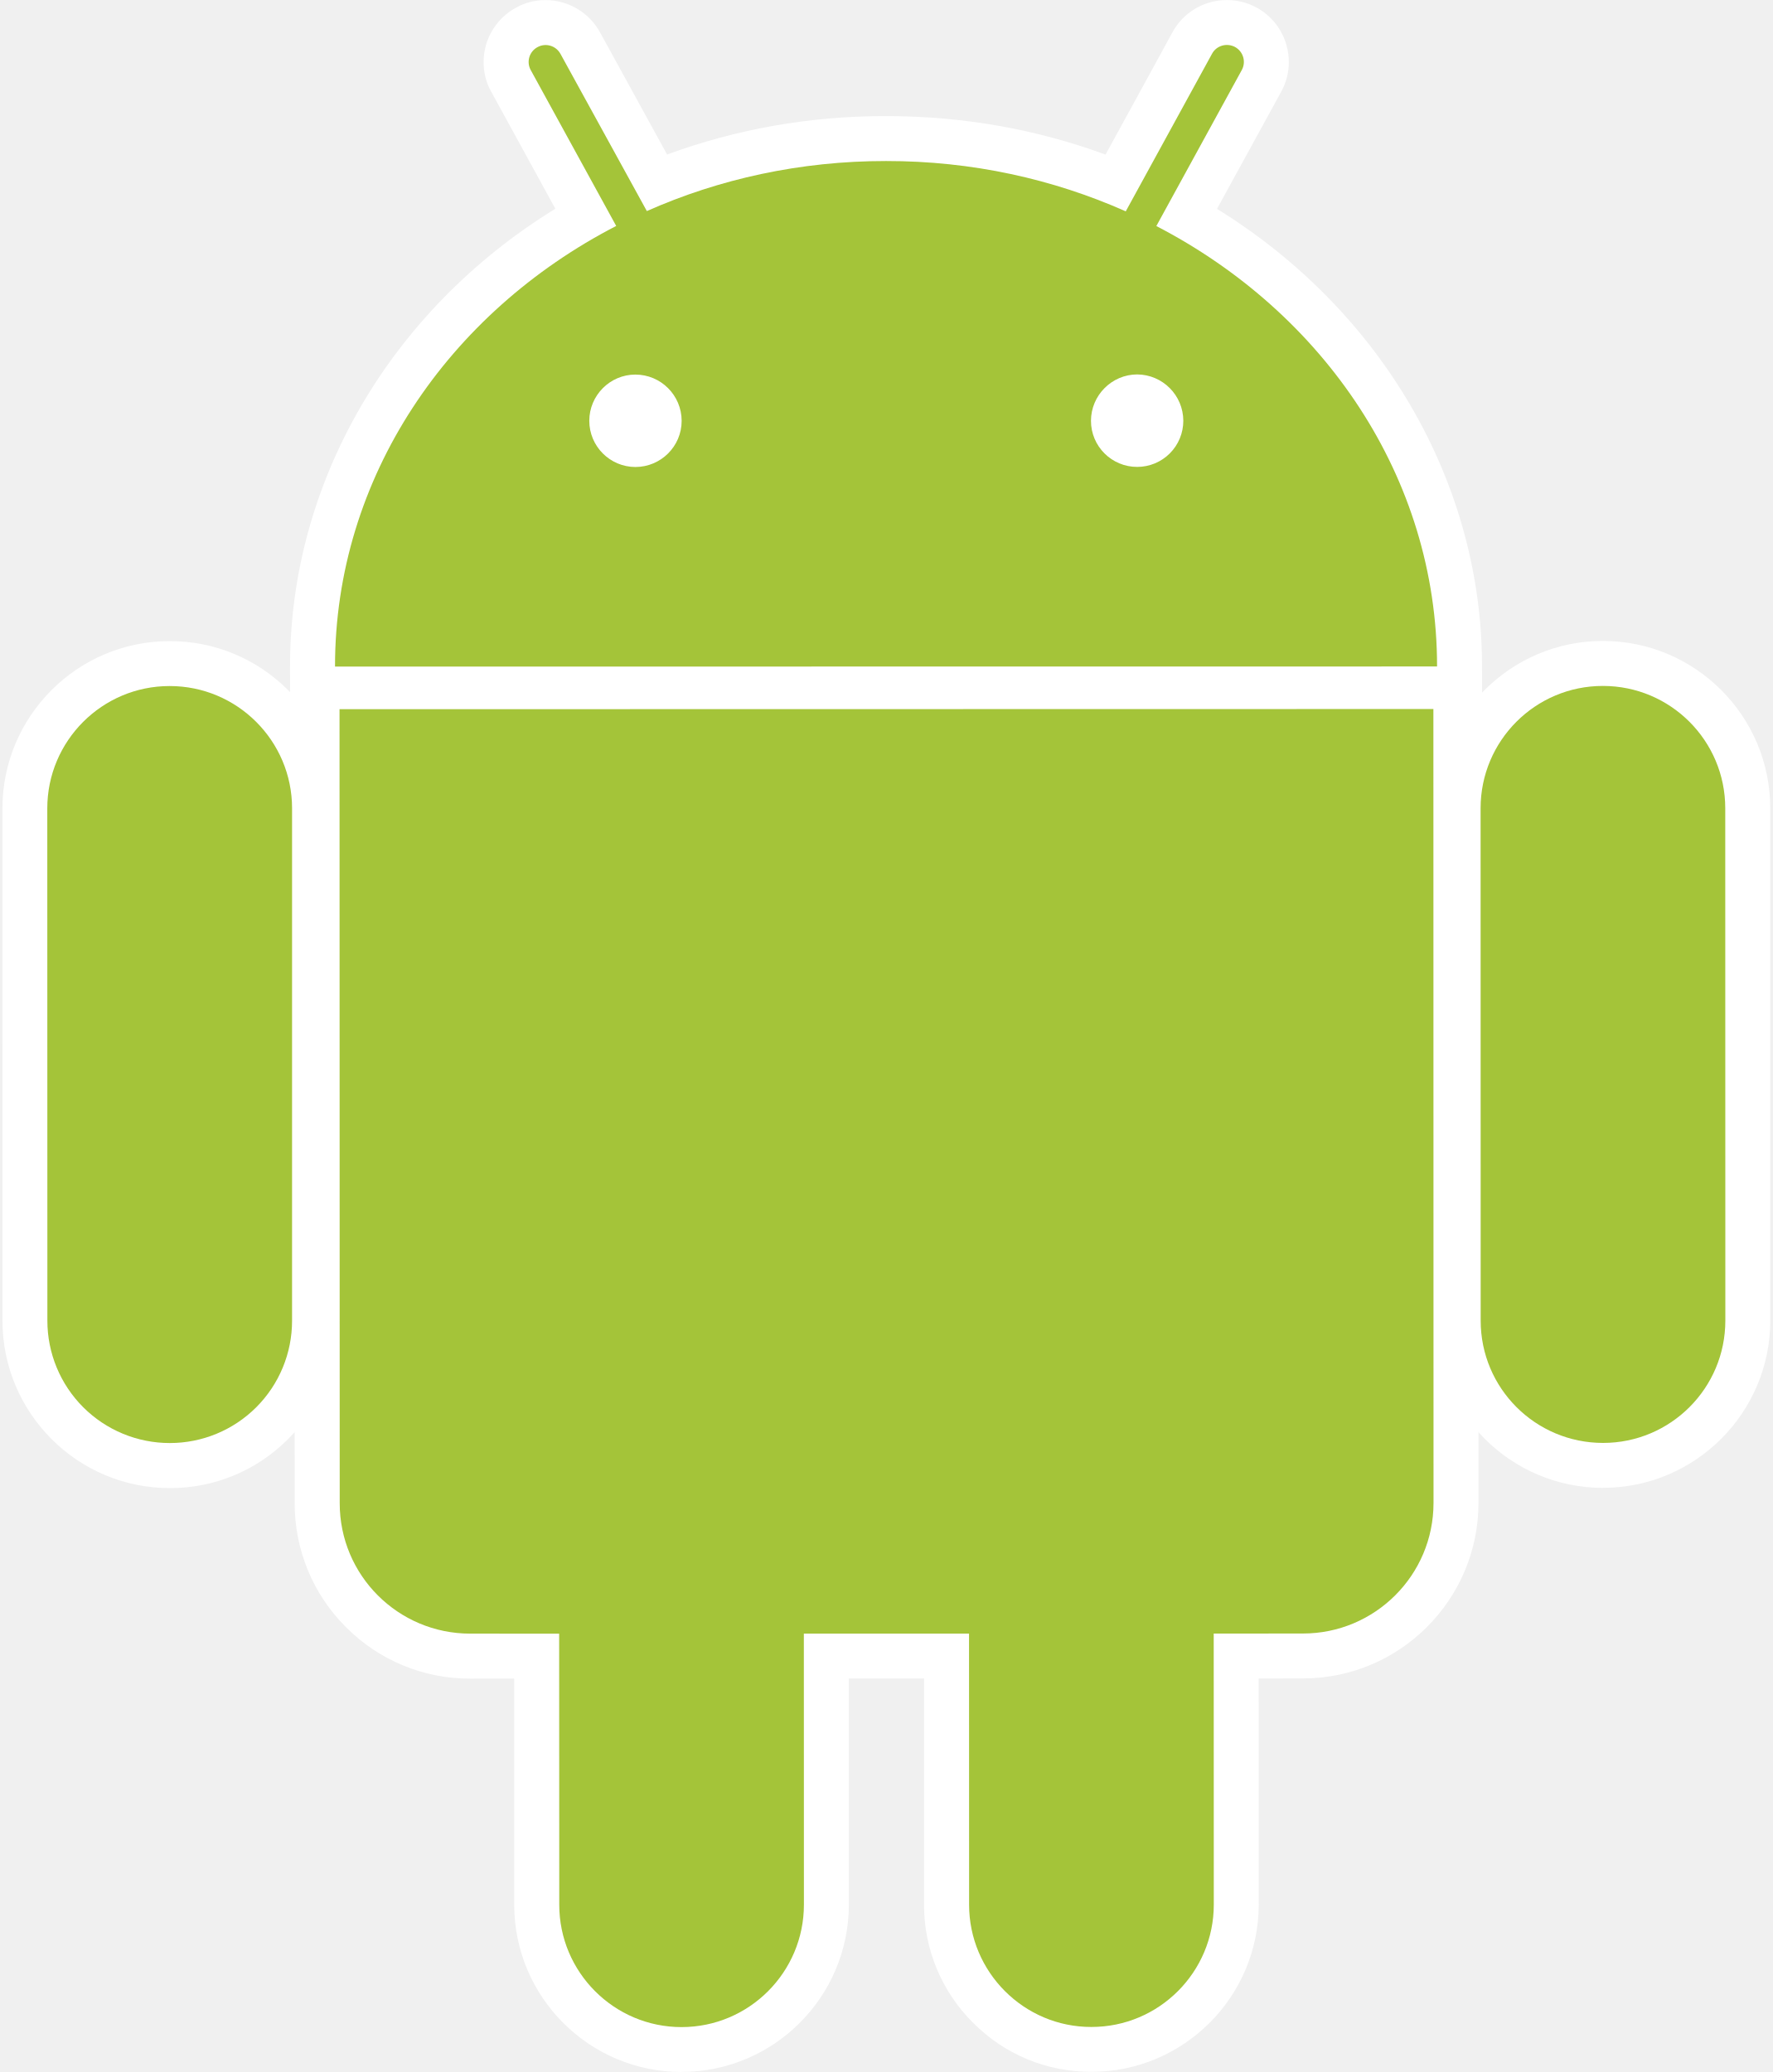
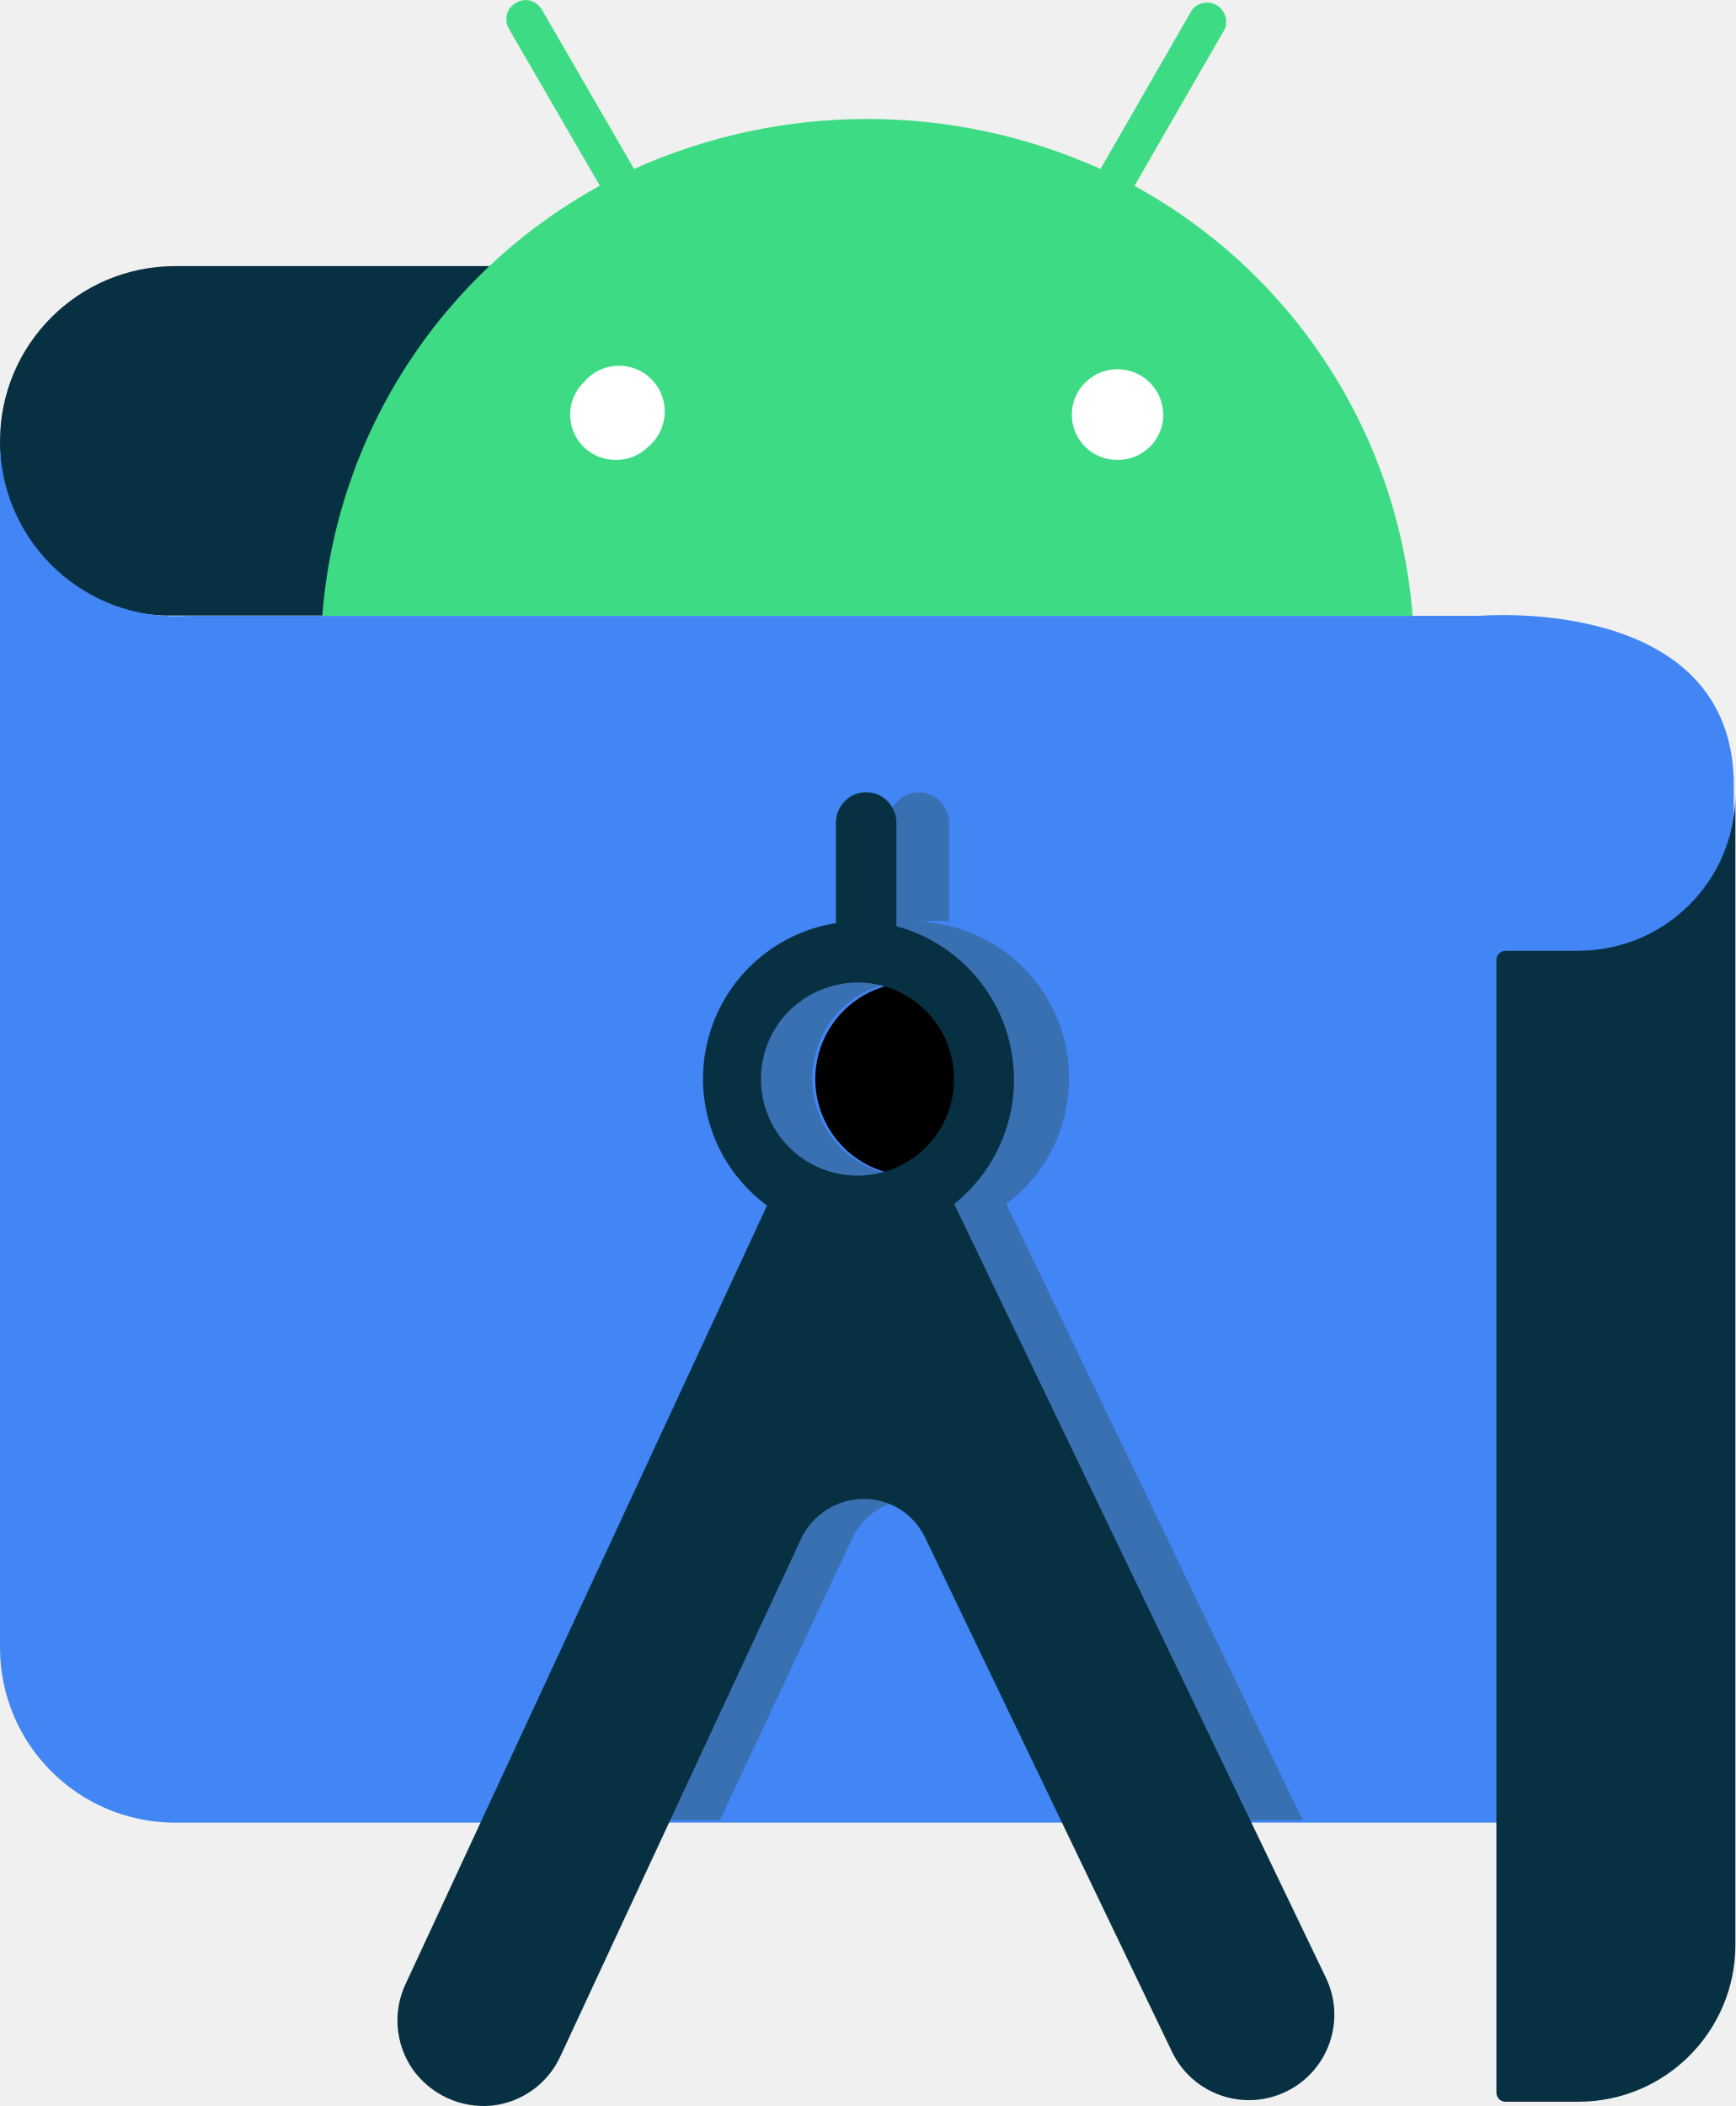
- <svg xmlns="http://www.w3.org/2000/svg" width="219" height="256" viewBox="0 0 218.397 256">
+ <svg xmlns="http://www.w3.org/2000/svg" id="Layer_1" data-name="Layer 1" viewBox="0 0 409.24 496.55">
  <defs>
-     <clipPath id="A">
-       <path d="M0 595.28h841.9V0H0v595.28z" />
-     </clipPath>
+     <style>.cls-1{fill:#073042;}.cls-2{fill:#4285f4;}.cls-3{fill:#3870b2;}.cls-4{fill:#fff;}.cls-5{fill:#3ddc84;}</style>
  </defs>
-   <g clip-path="url(#A)" transform="matrix(.664774 0 0 -.664774 -170.5032 325.6552)">
-     <g fill="#fff">
-       <path d="M287.588 213.305c-17.157-.01-31.095 13.946-31.097 31.1l-.008 95.217c-.006 17.137 13.93 31.1 31.063 31.093a30.88 30.88 0 0 0 22.011-9.096 30.9 30.9 0 0 0 9.12-21.988l-.008-95.225a30.73 30.73 0 0 0-9.079-21.969 30.85 30.85 0 0 0-22.002-9.133" />
-       <path d="M287.564 362.36c-12.556.006-22.732-10.2-22.735-22.735l.017-95.214c.003-12.588 10.197-22.747 22.738-22.76 12.566.015 22.744 10.178 22.73 22.758l.002 95.227a22.75 22.75 0 0 1-22.753 22.723m243.902-4.714l-8.36.003-213.175-.03-.003 8.36c-.02 34.32 18.68 66.242 49.304 85.102l-11.906 21.733c-1.458 2.548-1.822 5.772-.975 8.723.86 2.95 2.894 5.482 5.62 6.933 1.576.894 3.5 1.4 5.45 1.388 4.216-.001 8.083-2.3 10.117-6l12.462-22.7c12.897 4.732 26.5 7.144 40.576 7.14 14.268.006 27.95-2.4 40.902-7.16l12.442 22.74c2.003 3.7 5.895 6 10.106 5.986 1.896.002 3.786-.46 5.455-1.36 2.8-1.536 4.75-3.984 5.6-6.954.855-2.952.512-6.07-.988-8.774l-11.9-21.723c30.578-18.898 49.254-50.796 49.25-85.057l.01-8.362z" />
-       <path d="M467.357 403.095c-4.734-.005-8.597 3.828-8.588 8.585 0 4.707 3.848 8.588 8.592 8.604a8.64 8.64 0 0 0 8.568-8.609c.003-4.74-3.84-8.58-8.572-8.58m-93.257-.017a8.59 8.59 0 0 0-8.56 8.581c.002 4.718 3.842 8.596 8.567 8.596a8.61 8.61 0 0 0 8.596-8.594c.002-4.733-3.847-8.58-8.603-8.583m96.818 44.782l15.87 28.98a3.16 3.16 0 0 1-1.238 4.293c-1.552.836-3.467.265-4.285-1.257l-16.035-29.27c-13.486 5.985-28.585 9.356-44.547 9.34-15.93.013-31-3.34-44.448-9.3l-16.046 29.207c-.828 1.54-2.762 2.103-4.27 1.255-1.543-.823-2.107-2.76-1.252-4.27l15.878-28.956c-31.196-16.092-52.27-46.727-52.255-81.9l204.8.02c.006 35.167-21.032 65.738-52.18 81.865" />
-       <path d="M382.682 104.78c-17.14.002-31.1 13.944-31.093 31.095l-.008 42.023-8.167-.007a32.38 32.38 0 0 0-23.074 9.549 32.33 32.33 0 0 0-9.548 23.084l-.032 155.897 220 .036.022-155.9c.003-17.993-14.635-32.635-32.625-32.63l-8.223-.01.012-42.008c-.002-17.14-13.946-31.097-31.08-31.096-8.305-.02-16.102 3.2-21.987 9.097a30.81 30.81 0 0 0-9.13 21.98v42.03h-13.973V135.9c-.003-17.146-13.948-31.1-31.095-31.106" />
-       <path d="M319.16 210.524c-.012-13.436 10.833-24.282 24.257-24.277l16.52-.001.02-50.38c-.003-12.54 10.187-22.738 22.72-22.74 12.564 0 22.742 10.206 22.73 22.756l.002 50.368 30.696.005-.002-50.377c.01-12.543 10.214-22.75 22.744-22.728 12.562-.008 22.747 10.198 22.745 22.75l-.014 50.363 16.58.005c13.378-.005 24.26 10.867 24.26 24.274l-.026 147.56-203.27-.036.037-147.542zm234.772 2.82c-17.148-.002-31.098 13.933-31.093 31.087l-.023 95.217c.004 17.152 13.93 31.102 31.072 31.103 17.162.002 31.118-13.945 31.115-31.093l.01-95.2c.004-17.14-13.933-31.106-31.08-31.103" />
-       <path d="M553.905 362.4c-12.555.01-22.73-10.186-22.73-22.743l.01-95.213c.006-12.572 10.177-22.743 22.743-22.735 12.555.002 22.72 10.165 22.73 22.743l-.025 95.2c-.002 12.56-10.17 22.74-22.728 22.737" />
-     </g>
-     <path d="M576.642 339.658c-.002 12.557-10.18 22.734-22.736 22.73-12.555.01-22.732-10.185-22.73-22.743l.016-95.215c-.001-12.57 10.172-22.73 22.736-22.733a22.73 22.73 0 0 1 22.73 22.743l-.017 95.217zm-257.517 18.408l.035-147.555c-.01-13.422 10.845-24.255 24.26-24.258l16.52-.007.02-50.38c-.003-12.54 10.193-22.74 22.72-22.74 12.564 0 22.742 10.206 22.745 22.755l-.012 50.37 30.696.006.013-50.377c-.003-12.536 10.2-22.75 22.728-22.73 12.563-.008 22.747 10.198 22.745 22.75l-.014 50.363 16.577.013c13.382-.005 24.268 10.844 24.27 24.266l-.025 147.557-203.277-.034zm148.233 45.03c-4.735-.005-8.6 3.834-8.588 8.585.016 4.705 3.848 8.588 8.592 8.604a8.64 8.64 0 0 0 8.568-8.609 8.57 8.57 0 0 0-8.572-8.58m-93.258-.017a8.59 8.59 0 0 0-8.559 8.581c.002 4.718 3.835 8.597 8.567 8.596a8.61 8.61 0 0 0 8.596-8.594c.002-4.732-3.848-8.58-8.604-8.583m96.818 44.782l15.87 28.98c.846 1.514.3 3.443-1.245 4.298-1.547.82-3.46.263-4.278-1.262l-16.03-29.283c-13.5 6-28.582 9.37-44.553 9.352-15.93.013-31.016-3.34-44.448-9.3l-16.046 29.207c-.836 1.54-2.755 2.098-4.27 1.26-1.545-.83-2.1-2.763-1.253-4.274l15.877-28.96c-31.195-16.1-52.27-46.724-52.255-81.896l204.8.02c.006 35.167-21.032 65.738-52.18 81.865m-183.354-85.5c-12.556.006-22.732-10.2-22.735-22.736l.017-95.213a22.73 22.73 0 0 1 22.74-22.743 22.71 22.71 0 0 1 22.729 22.742l.002 95.227c-.005 12.542-10.196 22.73-22.753 22.723" fill="#a4c439" />
-   </g>
+   <path class="cls-1" d="M153.34,62.74H41.18A41.3,41.3,0,0,0,0,104a40,40,0,0,0,38.74,41.14l1.22,0H154.54Z" />
+   <path class="cls-2" d="M408.84,429.74H41.05A41.3,41.3,0,0,1,0,388.58V103.77A41.3,41.3,0,0,0,41.1,145.28c.92,0,1.83,0,2.74-.08H348.9s59.94-5.2,59.94,40Z" />
+   <path d="M214.62,231.65a22.78,22.78,0,1,0,21.6,14.41A22.92,22.92,0,0,0,214.62,231.65Z" />
+   <path class="cls-3" d="M237.27,283.87a37,37,0,0,0-21.18-66.6h1.2a33.82,33.82,0,0,1,6.52,0V194.35a7.3,7.3,0,0,0-3.46-6.52,7.19,7.19,0,0,0-7.33,0,7.3,7.3,0,0,0-3.46,6.52v23.32a37.16,37.16,0,0,0-16.25,66.6L125.5,429.21h44.23L201,362.6a16.26,16.26,0,0,1,14.66-9.19,16,16,0,0,1,14.52,9.19l32.23,66.61H307.2Zm-22.65-6.53a23,23,0,1,1,22.91-22.91,22.91,22.91,0,0,1-22.91,22.91Z" />
+   <path class="cls-4" d="M129.1,83H286.42V111.9H129.1Z" />
+   <path class="cls-1" d="M202.37,231.65a22.77,22.77,0,1,1-16.26,6.66A23.25,23.25,0,0,1,202.37,231.65Zm9-13.32v-24a7.3,7.3,0,0,0-3.46-6.52,7.19,7.19,0,0,0-7.33,0,7.32,7.32,0,0,0-3.46,6.52v23.32a37.16,37.16,0,0,0-16.25,66.6L95.8,467.44a20.24,20.24,0,0,0,1.46,20.38,20.54,20.54,0,0,0,18.52,8.66,20.13,20.13,0,0,0,16.52-12L189,362.6a16.39,16.39,0,0,1,14.66-9.19,16,16,0,0,1,14.52,9.19l58.21,121.22a20.13,20.13,0,1,0,36.23-17.58L225,283.87a37.48,37.48,0,0,0-13.32-65.4" />
+   <path class="cls-5" d="M263.64,108.43a10.66,10.66,0,0,1-7.72-18.25,10.79,10.79,0,0,1,18.38,7.6,10.65,10.65,0,0,1-10.66,10.65h0m-118.42,0a10.66,10.66,0,0,1-7.6-18.25,10.79,10.79,0,0,1,16.69,13.69,10.63,10.63,0,0,1-1.5,1.5,10.51,10.51,0,0,1-7.59,3.06m122.29-64.6,21.31-37a4.53,4.53,0,0,0-7.73-4.53L259.51,39.83a134.25,134.25,0,0,0-110,0L127.77,2.26A4.54,4.54,0,0,0,123.9,0,4.92,4.92,0,0,0,120,2.26a4.53,4.53,0,0,0,0,4.53l21.45,37A126.8,126.8,0,0,0,76,145.2h257.1A126.85,126.85,0,0,0,267.51,43.83" />
+   <path class="cls-1" d="M371.94,224.19H355a2.14,2.14,0,0,0-2.14,2.14h0V493.41a2.13,2.13,0,0,0,2,2.13h17.45a37,37,0,0,0,36.9-37V187.16a37,37,0,0,1-37,37Z" />
</svg>
